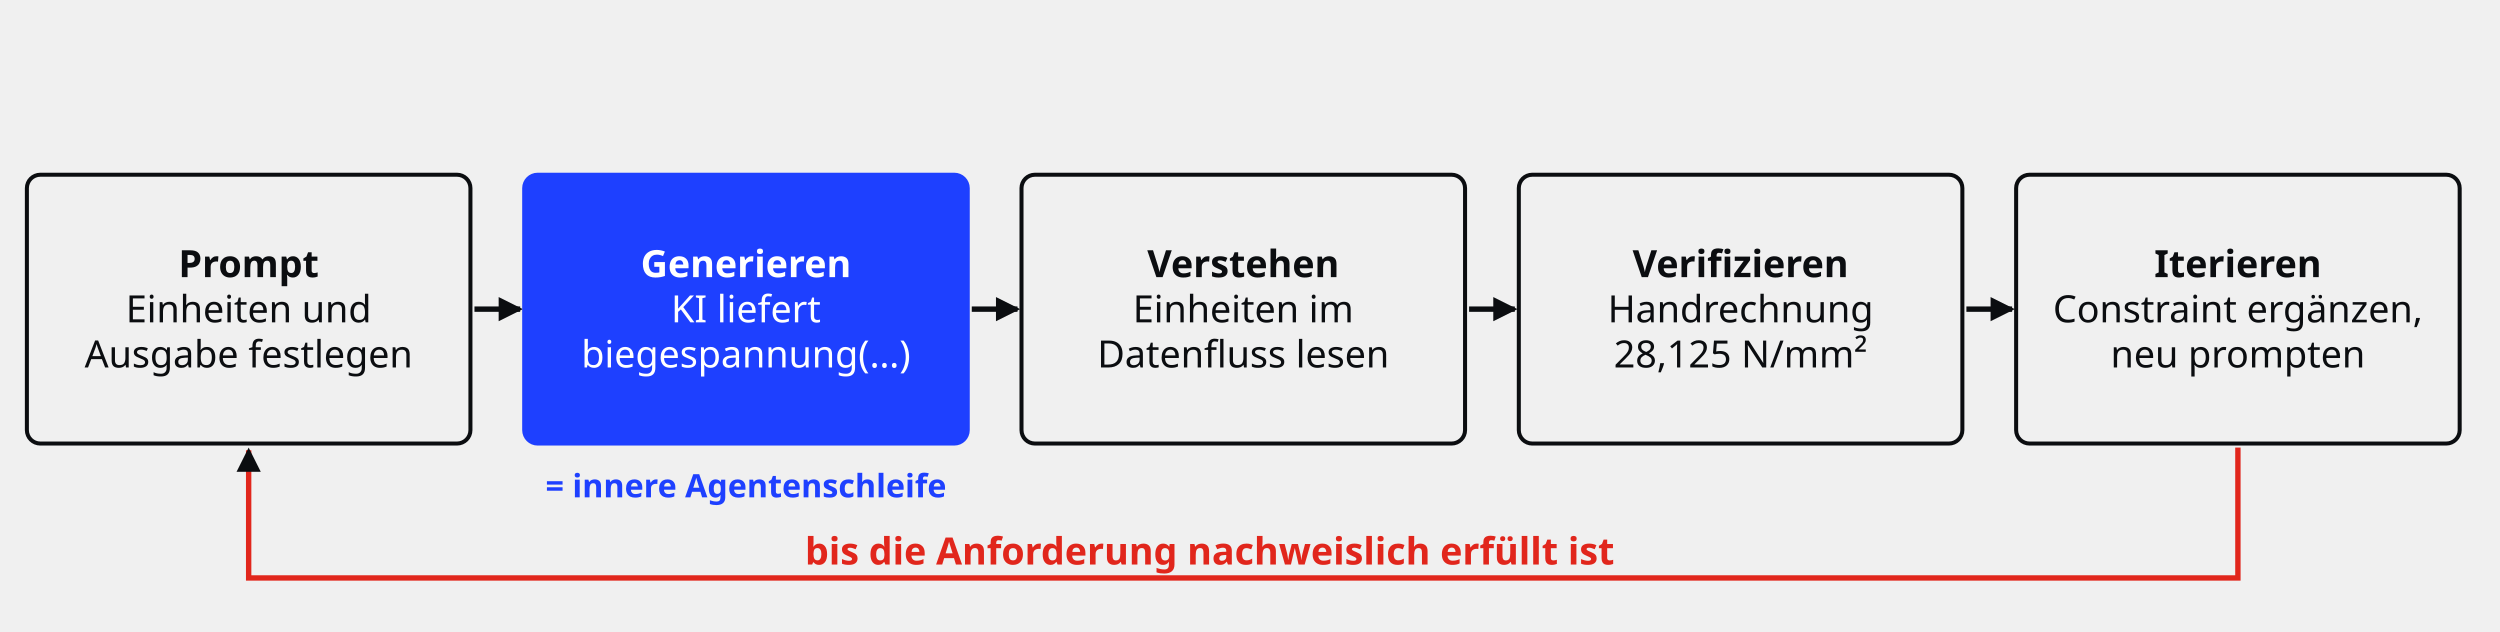
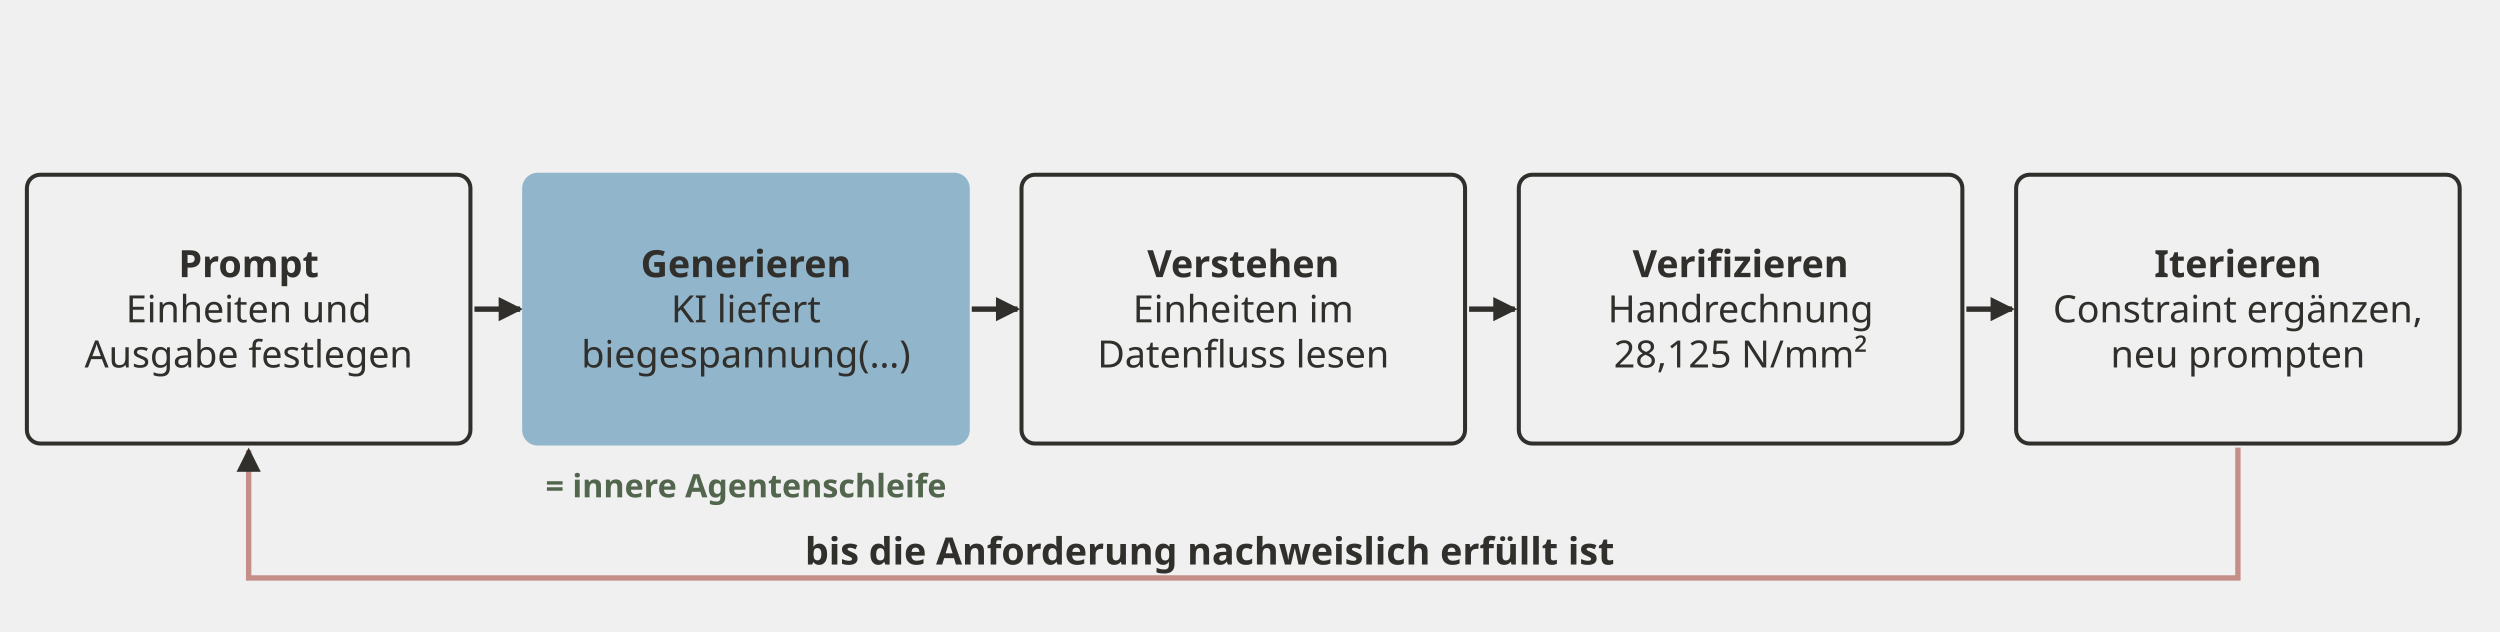
<svg xmlns="http://www.w3.org/2000/svg" viewBox="0 0 1860 470" width="1860" height="470">
  <defs>
    <marker id="a" markerUnits="userSpaceOnUse" markerWidth="18" markerHeight="18" refX="16" refY="9" orient="auto">
-       <path d="M0,0 L18,9 L0,18 Z" fill="#0B0D10" />
+       <path d="M0,0 L18,9 L0,18 Z" fill="#302F2B" />
    </marker>
  </defs>
-   <rect x="20" y="130" width="330" height="200" rx="10" fill="none" stroke="#0B0D10" stroke-width="3" />
-   <text x="185.0" y="206.2" font-size="28" font-weight="600" fill="#0B0D10" text-anchor="middle" font-family="'Space Grotesk', sans-serif" style="font-variant-ligatures:none;font-feature-settings:'liga' 0,'clig' 0">Prompt</text>
-   <text x="185.0" y="239.8" font-size="28" font-weight="400" fill="#0B0D10" text-anchor="middle" font-family="'Space Grotesk', sans-serif" style="font-variant-ligatures:none;font-feature-settings:'liga' 0,'clig' 0">Einheiten und</text>
-   <text x="185.0" y="273.4" font-size="28" font-weight="400" fill="#0B0D10" text-anchor="middle" font-family="'Space Grotesk', sans-serif" style="font-variant-ligatures:none;font-feature-settings:'liga' 0,'clig' 0">Ausgabe festlegen</text>
-   <line x1="353" y1="230" x2="387" y2="230" stroke="#0B0D10" stroke-width="4" marker-end="url(#a)" />
-   <rect x="390" y="130" width="330" height="200" rx="10" fill="#1E40FF" stroke="#1E40FF" stroke-width="3" />
-   <text x="555.0" y="206.2" font-size="28" font-weight="600" fill="#FFFFFF" text-anchor="middle" font-family="'Space Grotesk', sans-serif" style="font-variant-ligatures:none;font-feature-settings:'liga' 0,'clig' 0">Generieren</text>
-   <text x="555.0" y="239.8" font-size="28" font-weight="400" fill="#FFFFFF" text-anchor="middle" font-family="'Space Grotesk', sans-serif" style="font-variant-ligatures:none;font-feature-settings:'liga' 0,'clig' 0">KI liefert</text>
-   <text x="555.0" y="273.4" font-size="28" font-weight="400" fill="#FFFFFF" text-anchor="middle" font-family="'Space Grotesk', sans-serif" style="font-variant-ligatures:none;font-feature-settings:'liga' 0,'clig' 0">biegespannung(…)</text>
-   <line x1="723" y1="230" x2="757" y2="230" stroke="#0B0D10" stroke-width="4" marker-end="url(#a)" />
-   <rect x="760" y="130" width="330" height="200" rx="10" fill="none" stroke="#0B0D10" stroke-width="3" />
-   <text x="925.0" y="206.2" font-size="28" font-weight="600" fill="#0B0D10" text-anchor="middle" font-family="'Space Grotesk', sans-serif" style="font-variant-ligatures:none;font-feature-settings:'liga' 0,'clig' 0">Verstehen</text>
-   <text x="925.0" y="239.8" font-size="28" font-weight="400" fill="#0B0D10" text-anchor="middle" font-family="'Space Grotesk', sans-serif" style="font-variant-ligatures:none;font-feature-settings:'liga' 0,'clig' 0">Einheiten im</text>
-   <text x="925.0" y="273.4" font-size="28" font-weight="400" fill="#0B0D10" text-anchor="middle" font-family="'Space Grotesk', sans-serif" style="font-variant-ligatures:none;font-feature-settings:'liga' 0,'clig' 0">Datenfluss lesen</text>
-   <line x1="1093" y1="230" x2="1127" y2="230" stroke="#0B0D10" stroke-width="4" marker-end="url(#a)" />
-   <rect x="1130" y="130" width="330" height="200" rx="10" fill="none" stroke="#0B0D10" stroke-width="3" />
-   <text x="1295.0" y="206.2" font-size="28" font-weight="600" fill="#0B0D10" text-anchor="middle" font-family="'Space Grotesk', sans-serif" style="font-variant-ligatures:none;font-feature-settings:'liga' 0,'clig' 0">Verifizieren</text>
-   <text x="1295.0" y="239.8" font-size="28" font-weight="400" fill="#0B0D10" text-anchor="middle" font-family="'Space Grotesk', sans-serif" style="font-variant-ligatures:none;font-feature-settings:'liga' 0,'clig' 0">Handrechnung</text>
-   <text x="1295.0" y="273.4" font-size="28" font-weight="400" fill="#0B0D10" text-anchor="middle" font-family="'Space Grotesk', sans-serif" style="font-variant-ligatures:none;font-feature-settings:'liga' 0,'clig' 0">28,125 N/mm²</text>
-   <line x1="1463" y1="230" x2="1497" y2="230" stroke="#0B0D10" stroke-width="4" marker-end="url(#a)" />
-   <rect x="1500" y="130" width="330" height="200" rx="10" fill="none" stroke="#0B0D10" stroke-width="3" />
-   <text x="1665.0" y="206.2" font-size="28" font-weight="600" fill="#0B0D10" text-anchor="middle" font-family="'Space Grotesk', sans-serif" style="font-variant-ligatures:none;font-feature-settings:'liga' 0,'clig' 0">Iterieren</text>
-   <text x="1665.0" y="239.8" font-size="28" font-weight="400" fill="#0B0D10" text-anchor="middle" font-family="'Space Grotesk', sans-serif" style="font-variant-ligatures:none;font-feature-settings:'liga' 0,'clig' 0">Constraint ergänzen,</text>
-   <text x="1665.0" y="273.4" font-size="28" font-weight="400" fill="#0B0D10" text-anchor="middle" font-family="'Space Grotesk', sans-serif" style="font-variant-ligatures:none;font-feature-settings:'liga' 0,'clig' 0">neu prompten</text>
-   <text x="555.0" y="370" font-size="24" font-weight="600" fill="#1E40FF" text-anchor="middle" font-family="'Space Grotesk', sans-serif" style="font-variant-ligatures:none;font-feature-settings:'liga' 0,'clig' 0">= innere Agentenschleife</text>
-   <path d="M1665.0,333 L1665.0,430 L185.0,430 L185.0,335" fill="none" stroke="#E1261C" stroke-width="4" marker-end="url(#a)" />
-   <text x="900" y="420" font-size="28" font-weight="600" fill="#E1261C" text-anchor="middle" font-family="'Space Grotesk', sans-serif" style="font-variant-ligatures:none;font-feature-settings:'liga' 0,'clig' 0">bis die Anforderung nachweislich erfüllt ist</text>
+   <rect x="20" y="130" width="330" height="200" rx="10" fill="none" stroke="#302F2B" stroke-width="3" />
+   <text x="185.0" y="206.2" font-size="28" font-weight="600" fill="#302F2B" text-anchor="middle" font-family="'Space Grotesk', sans-serif" style="font-variant-ligatures:none;font-feature-settings:'liga' 0,'clig' 0">Prompt</text>
+   <text x="185.0" y="239.8" font-size="28" font-weight="400" fill="#302F2B" text-anchor="middle" font-family="'Space Grotesk', sans-serif" style="font-variant-ligatures:none;font-feature-settings:'liga' 0,'clig' 0">Einheiten und</text>
+   <text x="185.0" y="273.4" font-size="28" font-weight="400" fill="#302F2B" text-anchor="middle" font-family="'Space Grotesk', sans-serif" style="font-variant-ligatures:none;font-feature-settings:'liga' 0,'clig' 0">Ausgabe festlegen</text>
+   <line x1="353" y1="230" x2="387" y2="230" stroke="#302F2B" stroke-width="4" marker-end="url(#a)" />
+   <rect x="390" y="130" width="330" height="200" rx="10" fill="#91B5CB" stroke="#91B5CB" stroke-width="3" />
+   <text x="555.0" y="206.2" font-size="28" font-weight="600" fill="#302F2B" text-anchor="middle" font-family="'Space Grotesk', sans-serif" style="font-variant-ligatures:none;font-feature-settings:'liga' 0,'clig' 0">Generieren</text>
+   <text x="555.0" y="239.8" font-size="28" font-weight="400" fill="#302F2B" text-anchor="middle" font-family="'Space Grotesk', sans-serif" style="font-variant-ligatures:none;font-feature-settings:'liga' 0,'clig' 0">KI liefert</text>
+   <text x="555.0" y="273.4" font-size="28" font-weight="400" fill="#302F2B" text-anchor="middle" font-family="'Space Grotesk', sans-serif" style="font-variant-ligatures:none;font-feature-settings:'liga' 0,'clig' 0">biegespannung(…)</text>
+   <line x1="723" y1="230" x2="757" y2="230" stroke="#302F2B" stroke-width="4" marker-end="url(#a)" />
+   <rect x="760" y="130" width="330" height="200" rx="10" fill="none" stroke="#302F2B" stroke-width="3" />
+   <text x="925.0" y="206.2" font-size="28" font-weight="600" fill="#302F2B" text-anchor="middle" font-family="'Space Grotesk', sans-serif" style="font-variant-ligatures:none;font-feature-settings:'liga' 0,'clig' 0">Verstehen</text>
+   <text x="925.0" y="239.8" font-size="28" font-weight="400" fill="#302F2B" text-anchor="middle" font-family="'Space Grotesk', sans-serif" style="font-variant-ligatures:none;font-feature-settings:'liga' 0,'clig' 0">Einheiten im</text>
+   <text x="925.0" y="273.4" font-size="28" font-weight="400" fill="#302F2B" text-anchor="middle" font-family="'Space Grotesk', sans-serif" style="font-variant-ligatures:none;font-feature-settings:'liga' 0,'clig' 0">Datenfluss lesen</text>
+   <line x1="1093" y1="230" x2="1127" y2="230" stroke="#302F2B" stroke-width="4" marker-end="url(#a)" />
+   <rect x="1130" y="130" width="330" height="200" rx="10" fill="none" stroke="#302F2B" stroke-width="3" />
+   <text x="1295.0" y="206.2" font-size="28" font-weight="600" fill="#302F2B" text-anchor="middle" font-family="'Space Grotesk', sans-serif" style="font-variant-ligatures:none;font-feature-settings:'liga' 0,'clig' 0">Verifizieren</text>
+   <text x="1295.0" y="239.8" font-size="28" font-weight="400" fill="#302F2B" text-anchor="middle" font-family="'Space Grotesk', sans-serif" style="font-variant-ligatures:none;font-feature-settings:'liga' 0,'clig' 0">Handrechnung</text>
+   <text x="1295.0" y="273.4" font-size="28" font-weight="400" fill="#302F2B" text-anchor="middle" font-family="'Space Grotesk', sans-serif" style="font-variant-ligatures:none;font-feature-settings:'liga' 0,'clig' 0">28,125 N/mm²</text>
+   <line x1="1463" y1="230" x2="1497" y2="230" stroke="#302F2B" stroke-width="4" marker-end="url(#a)" />
+   <rect x="1500" y="130" width="330" height="200" rx="10" fill="none" stroke="#302F2B" stroke-width="3" />
+   <text x="1665.0" y="206.2" font-size="28" font-weight="600" fill="#302F2B" text-anchor="middle" font-family="'Space Grotesk', sans-serif" style="font-variant-ligatures:none;font-feature-settings:'liga' 0,'clig' 0">Iterieren</text>
+   <text x="1665.0" y="239.8" font-size="28" font-weight="400" fill="#302F2B" text-anchor="middle" font-family="'Space Grotesk', sans-serif" style="font-variant-ligatures:none;font-feature-settings:'liga' 0,'clig' 0">Constraint ergänzen,</text>
+   <text x="1665.0" y="273.4" font-size="28" font-weight="400" fill="#302F2B" text-anchor="middle" font-family="'Space Grotesk', sans-serif" style="font-variant-ligatures:none;font-feature-settings:'liga' 0,'clig' 0">neu prompten</text>
+   <text x="555.0" y="370" font-size="24" font-weight="600" fill="#52664D" text-anchor="middle" font-family="'Space Grotesk', sans-serif" style="font-variant-ligatures:none;font-feature-settings:'liga' 0,'clig' 0">= innere Agentenschleife</text>
+   <path d="M1665.0,333 L1665.0,430 L185.0,430 L185.0,335" fill="none" stroke="#C58E89" stroke-width="4" marker-end="url(#a)" />
+   <text x="900" y="420" font-size="28" font-weight="600" fill="#302F2B" text-anchor="middle" font-family="'Space Grotesk', sans-serif" style="font-variant-ligatures:none;font-feature-settings:'liga' 0,'clig' 0">bis die Anforderung nachweislich erfüllt ist</text>
</svg>
